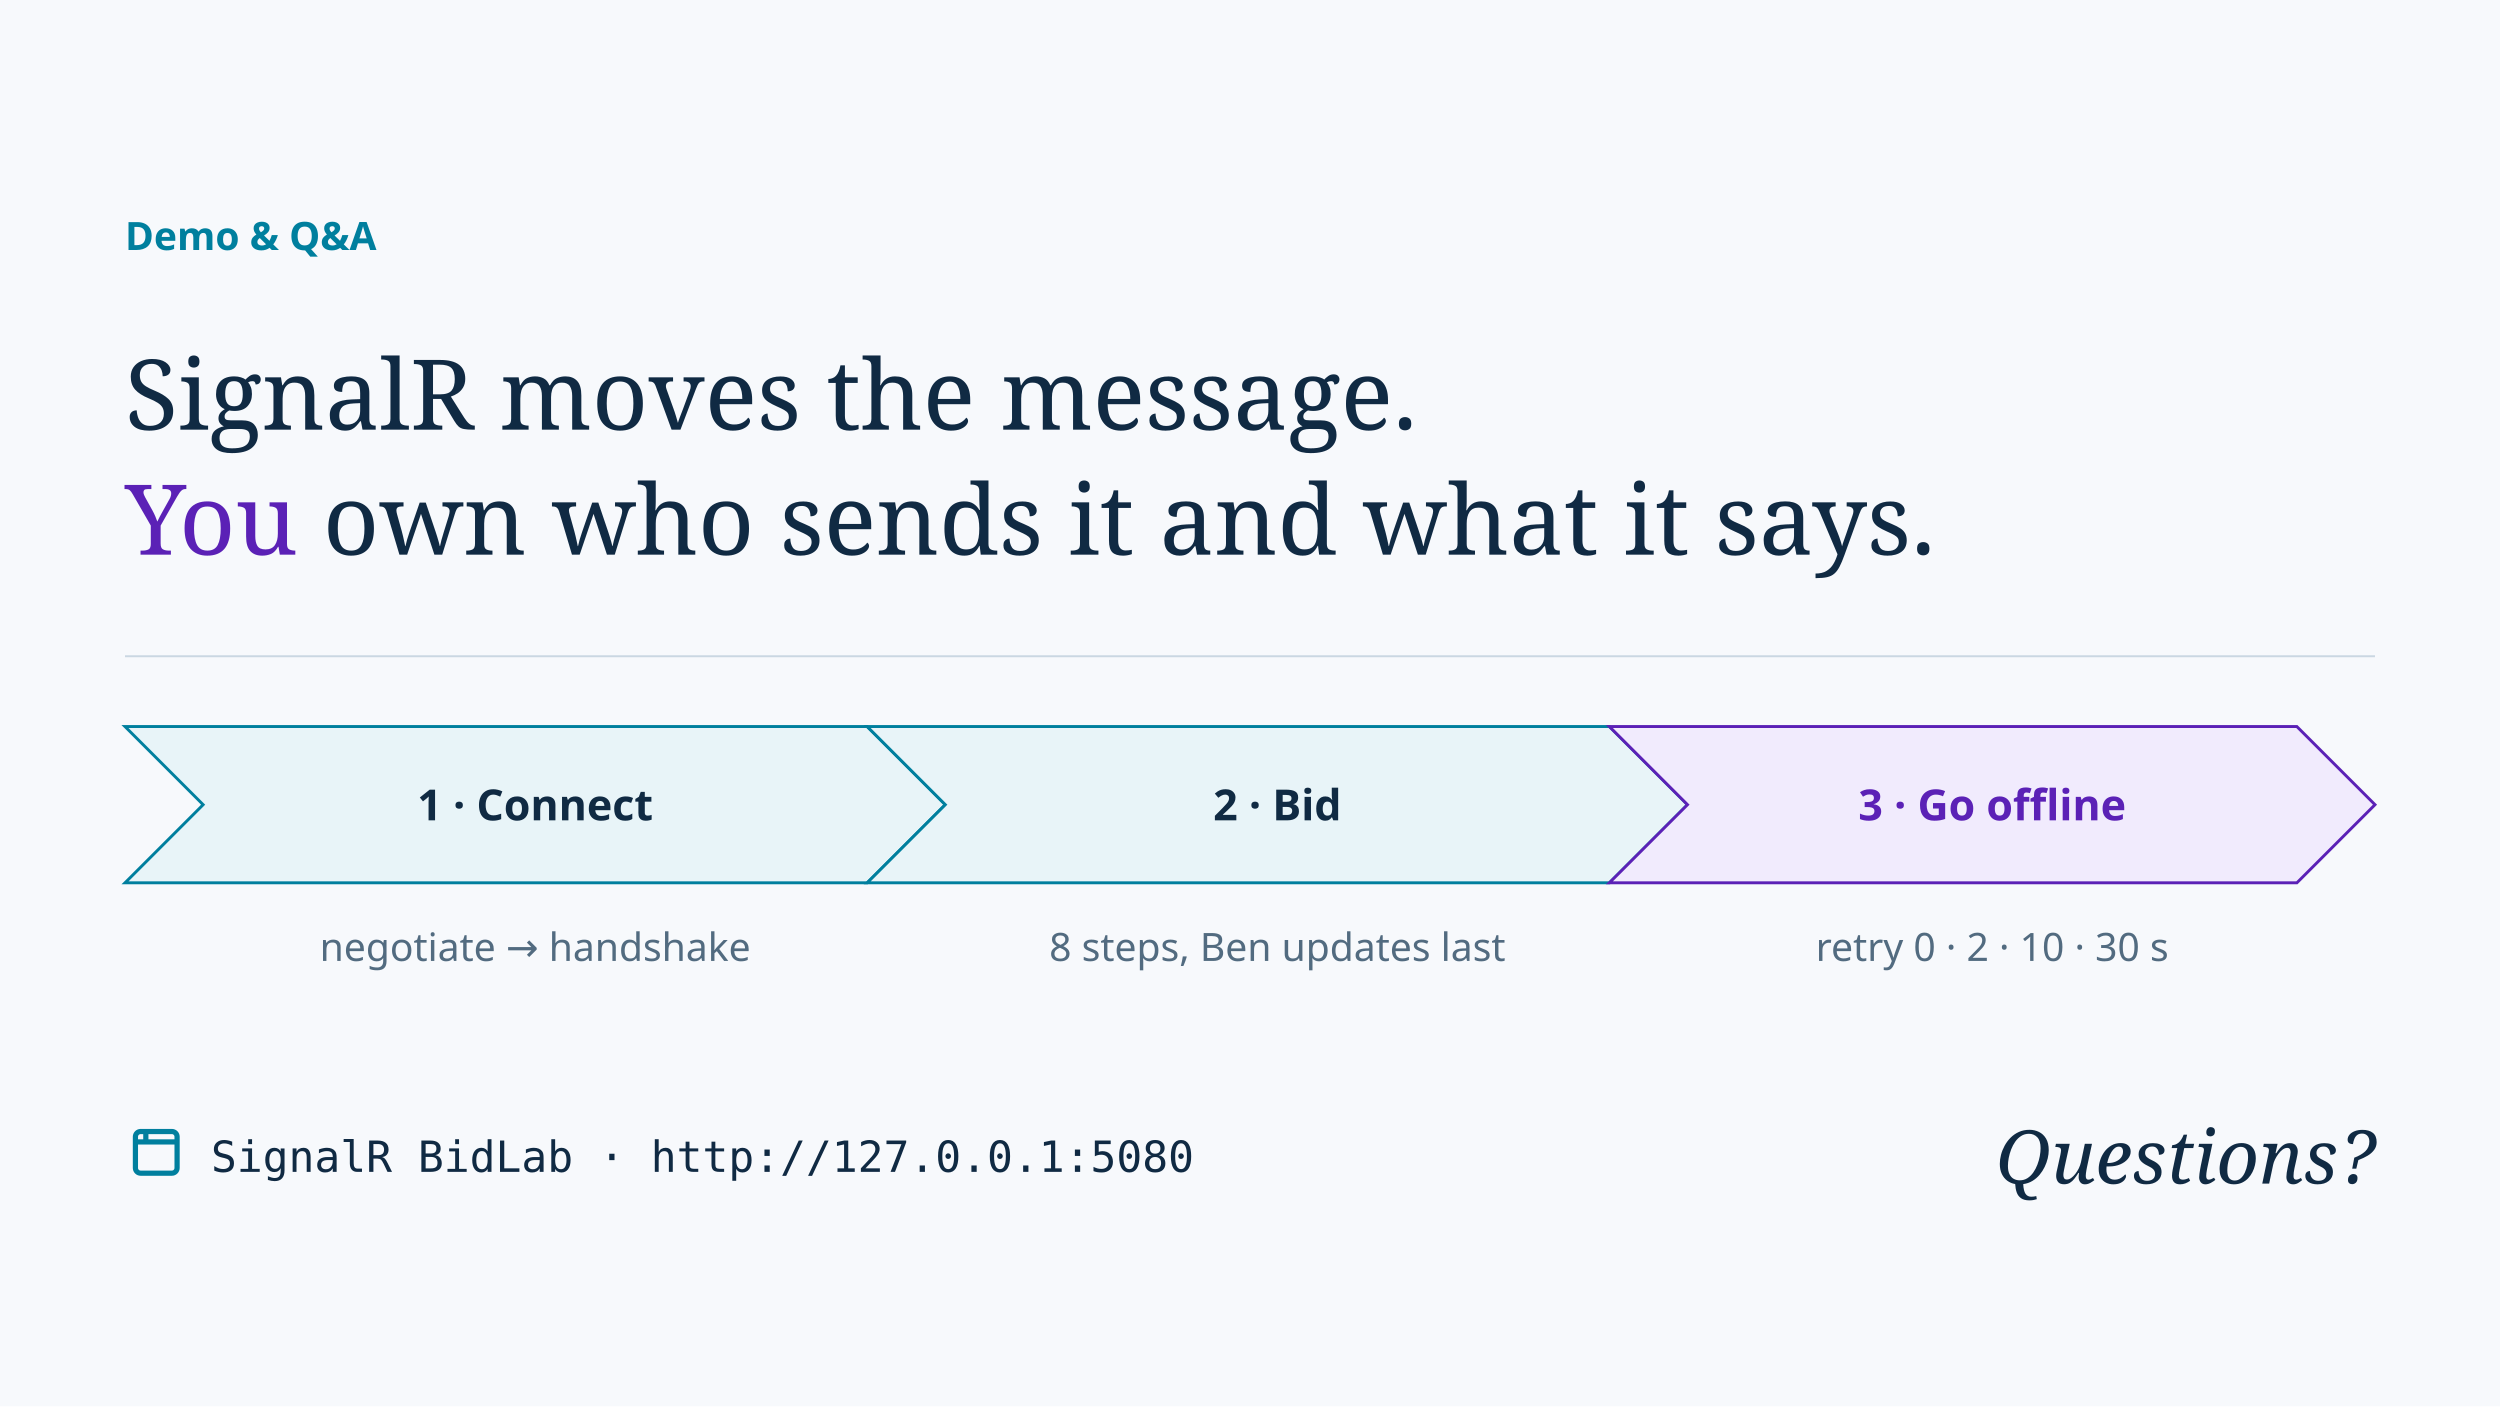
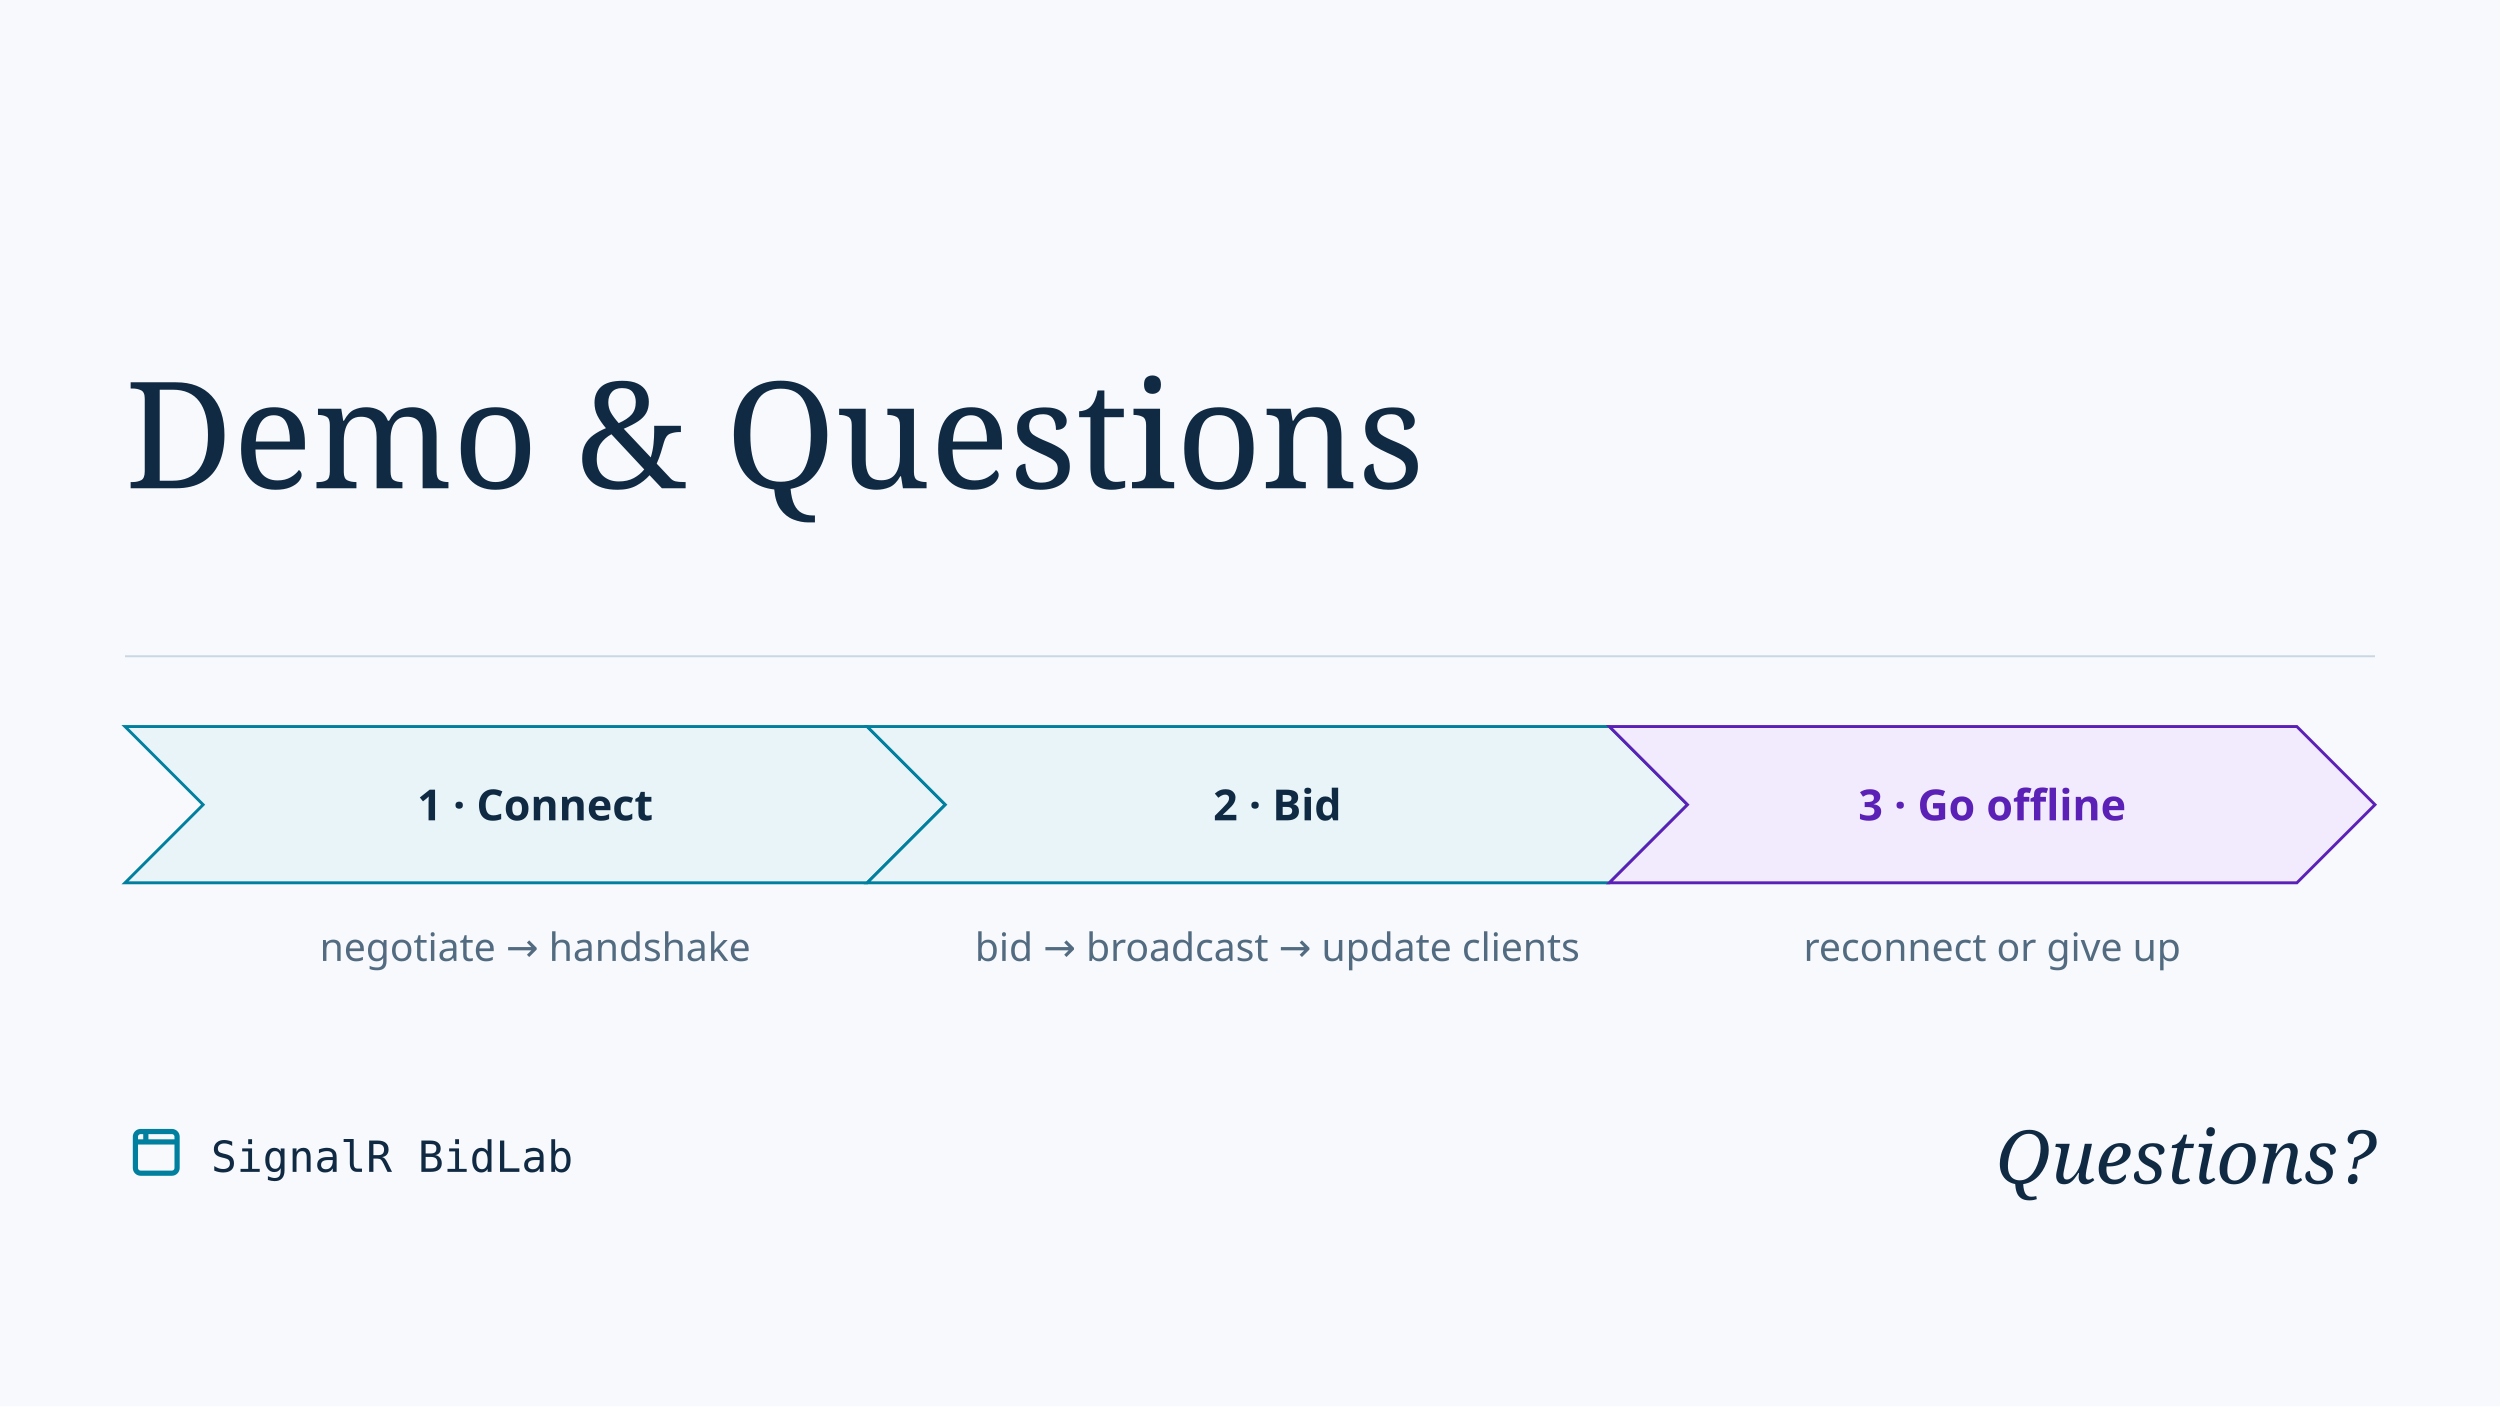
<svg xmlns="http://www.w3.org/2000/svg" viewBox="0 0 1280 720" data-pptx-page-role="ending" font-family="Segoe UI, sans-serif">
  <rect id="bg" data-pptx-role="background" x="0" y="0" width="1280" height="720" fill="#F7F9FC" />
-   <g id="kicker" data-pptx-bounds="64 104 600 34">
-     <text x="64" y="128" font-size="20" font-weight="600" fill="#007F9E">Demo &amp; Q&amp;A</text>
-   </g>
-   <g id="takeaway" data-pptx-bounds="64 160 1152 150" font-family="Cambria, serif" font-size="50" fill="#102A43">
-     <text x="64" y="220">SignalR moves the message.</text>
-     <text x="64" y="284">
-       <tspan>
-         <tspan fill="#5B21B6">You</tspan> own who sends it and what it says.</tspan>
-     </text>
+   <g id="takeaway" data-pptx-bounds="64 160 1152 150">
+     <text x="64" y="250" font-family="Cambria, serif" font-size="76" fill="#102A43">Demo &amp; Questions</text>
  </g>
  <line id="takeaway-rule" data-pptx-role="decoration" x1="64" y1="336" x2="1216" y2="336" stroke="#CAD7E2" stroke-width="1" />
  <g id="p15-scene-1" data-pptx-authoring="preset" data-pptx-object="shape" data-pptx-prst="chevron" data-pptx-frame="64 372 420 80" fill="#E8F4F8" stroke="#007F9E" stroke-width="1.5">
    <path d="M 64 372 L 444 372 L 484 412 L 444 452 L 64 452 L 104 412 Z" />
  </g>
  <g id="p15-scene-2" data-pptx-authoring="preset" data-pptx-object="shape" data-pptx-prst="chevron" data-pptx-frame="444 372 420 80" fill="#E8F4F8" stroke="#007F9E" stroke-width="1.5">
    <path d="M 444 372 L 824 372 L 864 412 L 824 452 L 444 452 L 484 412 Z" />
  </g>
  <g id="p15-scene-3" data-pptx-authoring="preset" data-pptx-object="shape" data-pptx-prst="chevron" data-pptx-frame="824 372 392 80" fill="#F1EBFD" stroke="#5B21B6" stroke-width="1.5">
    <path d="M 824 372 L 1176 372 L 1216 412 L 1176 452 L 824 452 L 864 412 Z" />
  </g>
  <g id="scene-labels" data-pptx-bounds="64 392 1152 120" text-anchor="middle">
    <g font-size="22" font-weight="bold" fill="#102A43">
      <text x="274" y="420">1 · Connect</text>
      <text x="654" y="420">2 · Bid</text>
      <text x="1020" y="420" fill="#5B21B6">3 · Go offline</text>
    </g>
    <g font-size="20" fill="#526B80">
      <text x="274" y="492">negotiate → handshake</text>
-       <text x="654" y="492">8 steps, Ben updates last</text>
-       <text x="1020" y="492">retry 0 · 2 · 10 · 30 s</text>
+       <text x="654" y="492">bid → broadcast → update clients</text>
+       <text x="1020" y="492">reconnect or give up</text>
    </g>
  </g>
  <g id="demo-link" data-pptx-bounds="64 560 1152 76">
    <g transform="translate(64, 574) scale(1.33333)" fill="none" stroke="#007F9E" stroke-width="2">
      <path d="M4 8h16" />
      <path d="M4 6a2 2 0 0 1 2 -2h12a2 2 0 0 1 2 2v12a2 2 0 0 1 -2 2h-12a2 2 0 0 1 -2 -2l0 -12" />
      <path d="M8 4v4" />
    </g>
-     <text x="108" y="600" font-family="Consolas, monospace" font-size="22" fill="#102A43">SignalR BidLab · http://127.0.0.1:5080</text>
+     <text x="108" y="600" font-family="Consolas, monospace" font-size="22" fill="#102A43">SignalR BidLab</text>
    <text x="1216" y="606" font-family="Cambria, serif" font-size="38" font-style="italic" fill="#102A43" text-anchor="end">Questions?</text>
  </g>
</svg>
